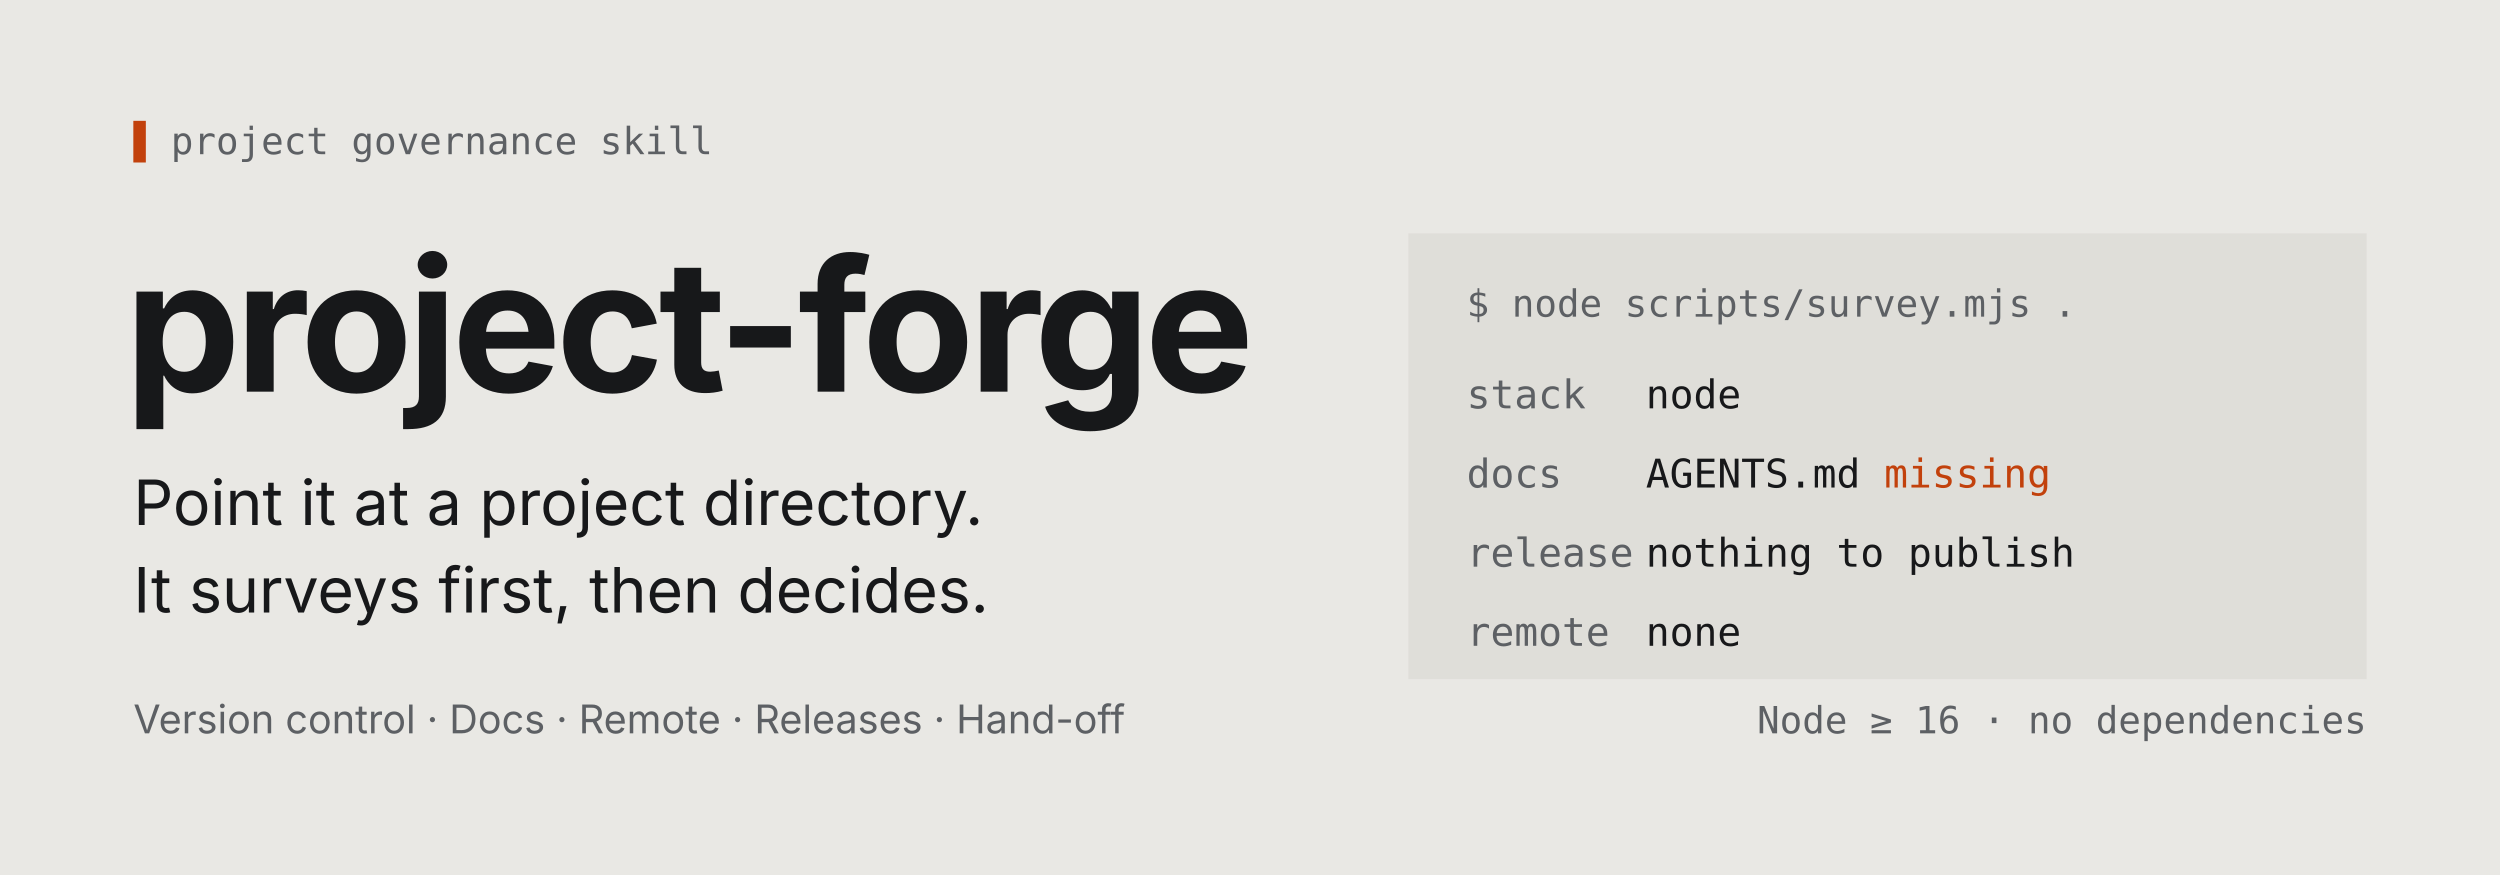
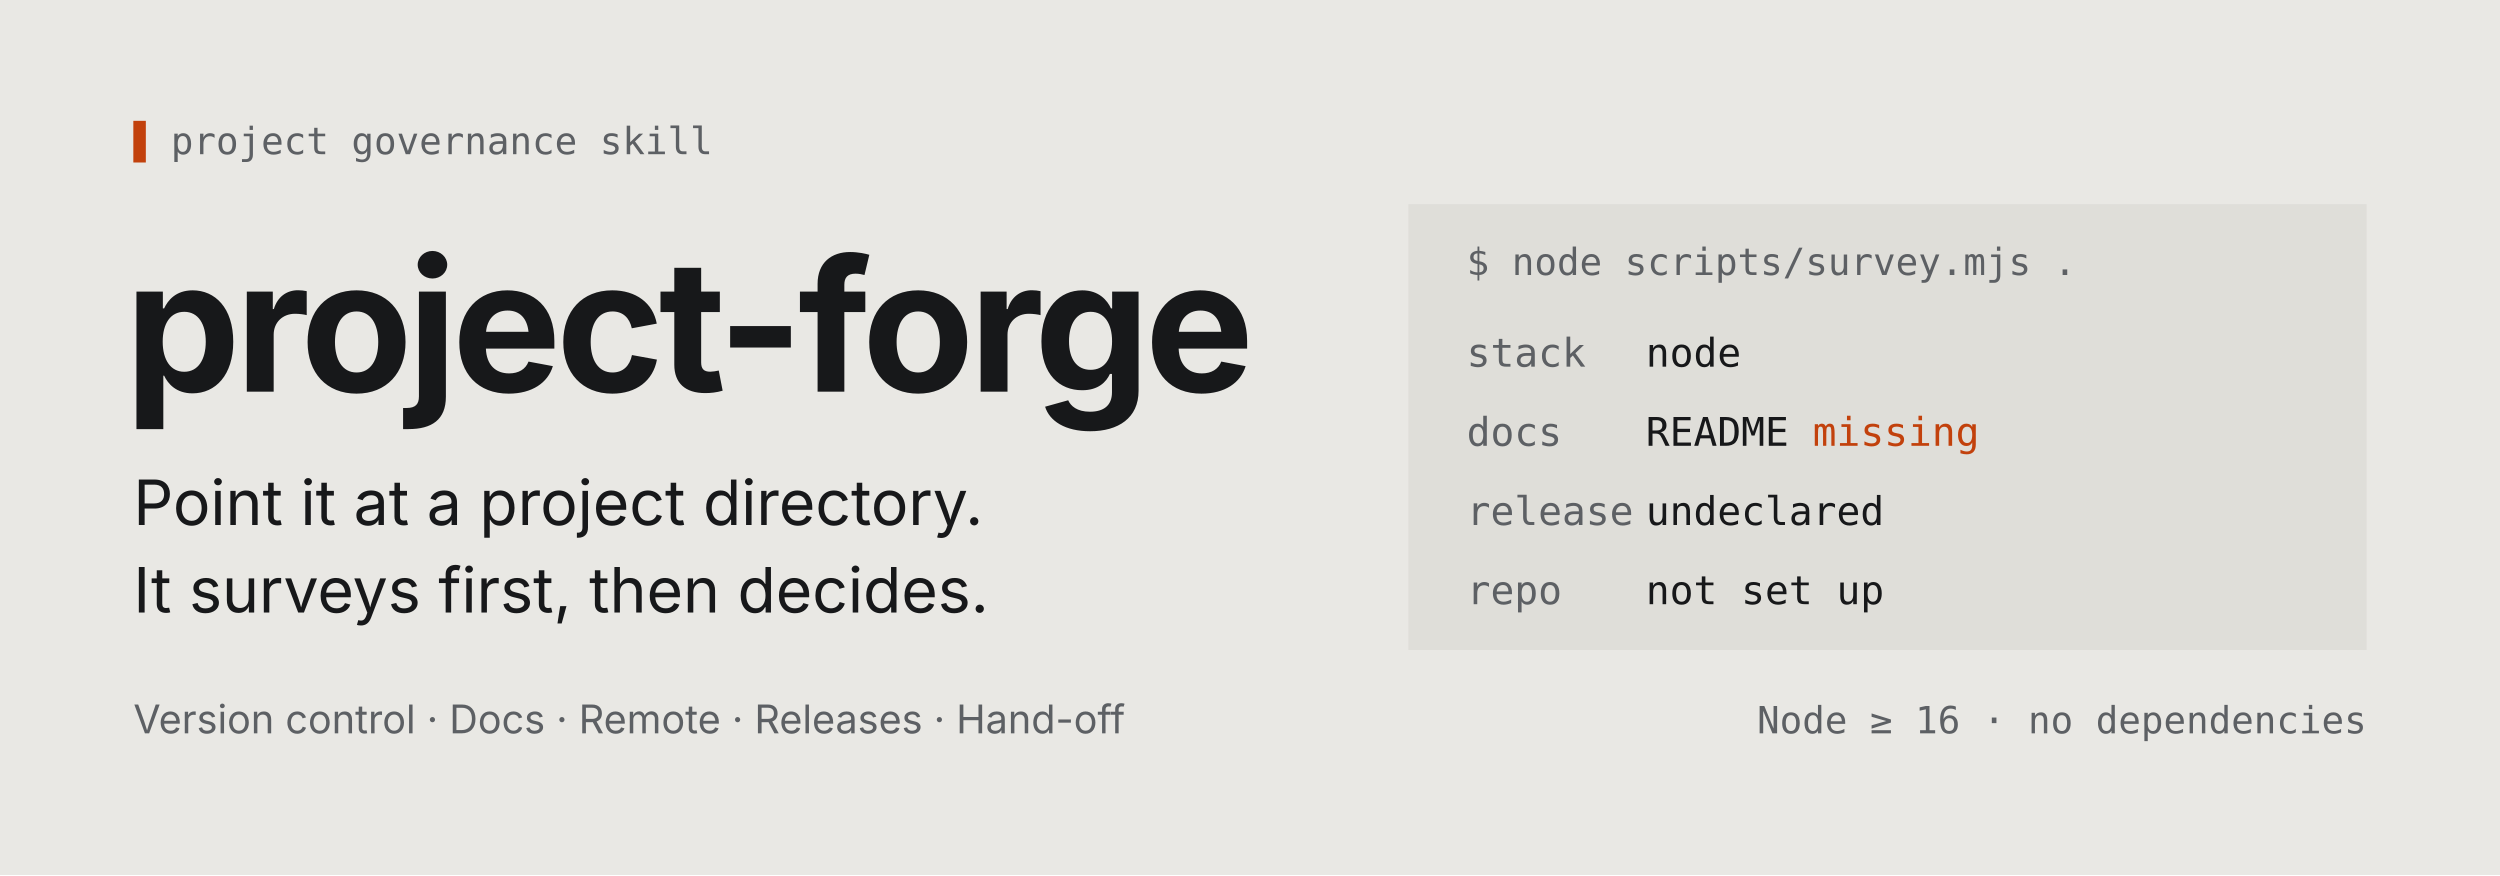
<svg xmlns="http://www.w3.org/2000/svg" width="1200" height="420" viewBox="0 0 1200 420" role="img" aria-labelledby="pfHeroTitle pfHeroDesc">
  <rect width="1200" height="420" fill="#E9E8E4" />
  <g id="title-block" font-family="-apple-system, BlinkMacSystemFont, 'Segoe UI', 'PingFang SC', sans-serif">
    <rect x="64" y="58" width="6" height="20" fill="#C2410C" />
    <text x="82" y="74" font-family="ui-monospace, SFMono-Regular, Menlo, monospace" font-size="18" fill="#5D6064">project governance skill</text>
    <text x="60" y="188" font-size="88" font-weight="700" letter-spacing="-2.5" fill="#17181A">project-forge</text>
    <text x="64" y="252" font-size="30" fill="#17181A">Point it at a project directory.</text>
    <text x="64" y="294" font-size="30" fill="#17181A">It surveys first, then decides.</text>
    <text x="64" y="352" font-size="19" fill="#5D6064">Version control · Docs · Remote · Releases · Hand-off</text>
    <text x="1136" y="352" font-size="18" text-anchor="end" fill="#5D6064" font-family="ui-monospace, SFMono-Regular, Menlo, monospace">Node ≥ 16 · no dependencies</text>
  </g>
  <g id="survey-proof">
-     <rect x="676" y="112" width="460" height="214" fill="#DFDED9" />
-     <text x="704" y="152" font-family="ui-monospace, SFMono-Regular, Menlo, monospace" font-size="18" fill="#5D6064">$ node scripts/survey.mjs .</text>
+     <rect x="676" y="98" width="460" height="214" fill="#DFDED9" />
+     <text x="704" y="132" font-family="ui-monospace, SFMono-Regular, Menlo, monospace" font-size="18" fill="#5D6064">$ node scripts/survey.mjs .</text>
    <g font-family="ui-monospace, SFMono-Regular, Menlo, monospace" font-size="19">
-       <text x="704" y="196" fill="#5D6064">stack</text>
-       <text x="790" y="196" fill="#17181A">node</text>
-       <text x="704" y="234" fill="#5D6064">docs</text>
-       <text x="790" y="234" fill="#17181A">AGENTS.md <tspan fill="#C2410C">missing</tspan>
+       <text x="704" y="176" fill="#5D6064">stack</text>
+       <text x="790" y="176" fill="#17181A">node</text>
+       <text x="704" y="214" fill="#5D6064">docs</text>
+       <text x="790" y="214" fill="#17181A">README <tspan fill="#C2410C">missing</tspan>
      </text>
-       <text x="704" y="272" fill="#5D6064">release</text>
-       <text x="790" y="272" fill="#17181A">nothing to publish</text>
-       <text x="704" y="310" fill="#5D6064">remote</text>
-       <text x="790" y="310" fill="#17181A">none</text>
+       <text x="704" y="252" fill="#5D6064">release</text>
+       <text x="790" y="252" fill="#17181A">undeclared</text>
+       <text x="704" y="290" fill="#5D6064">repo</text>
+       <text x="790" y="290" fill="#17181A">not set up</text>
    </g>
  </g>
</svg>
